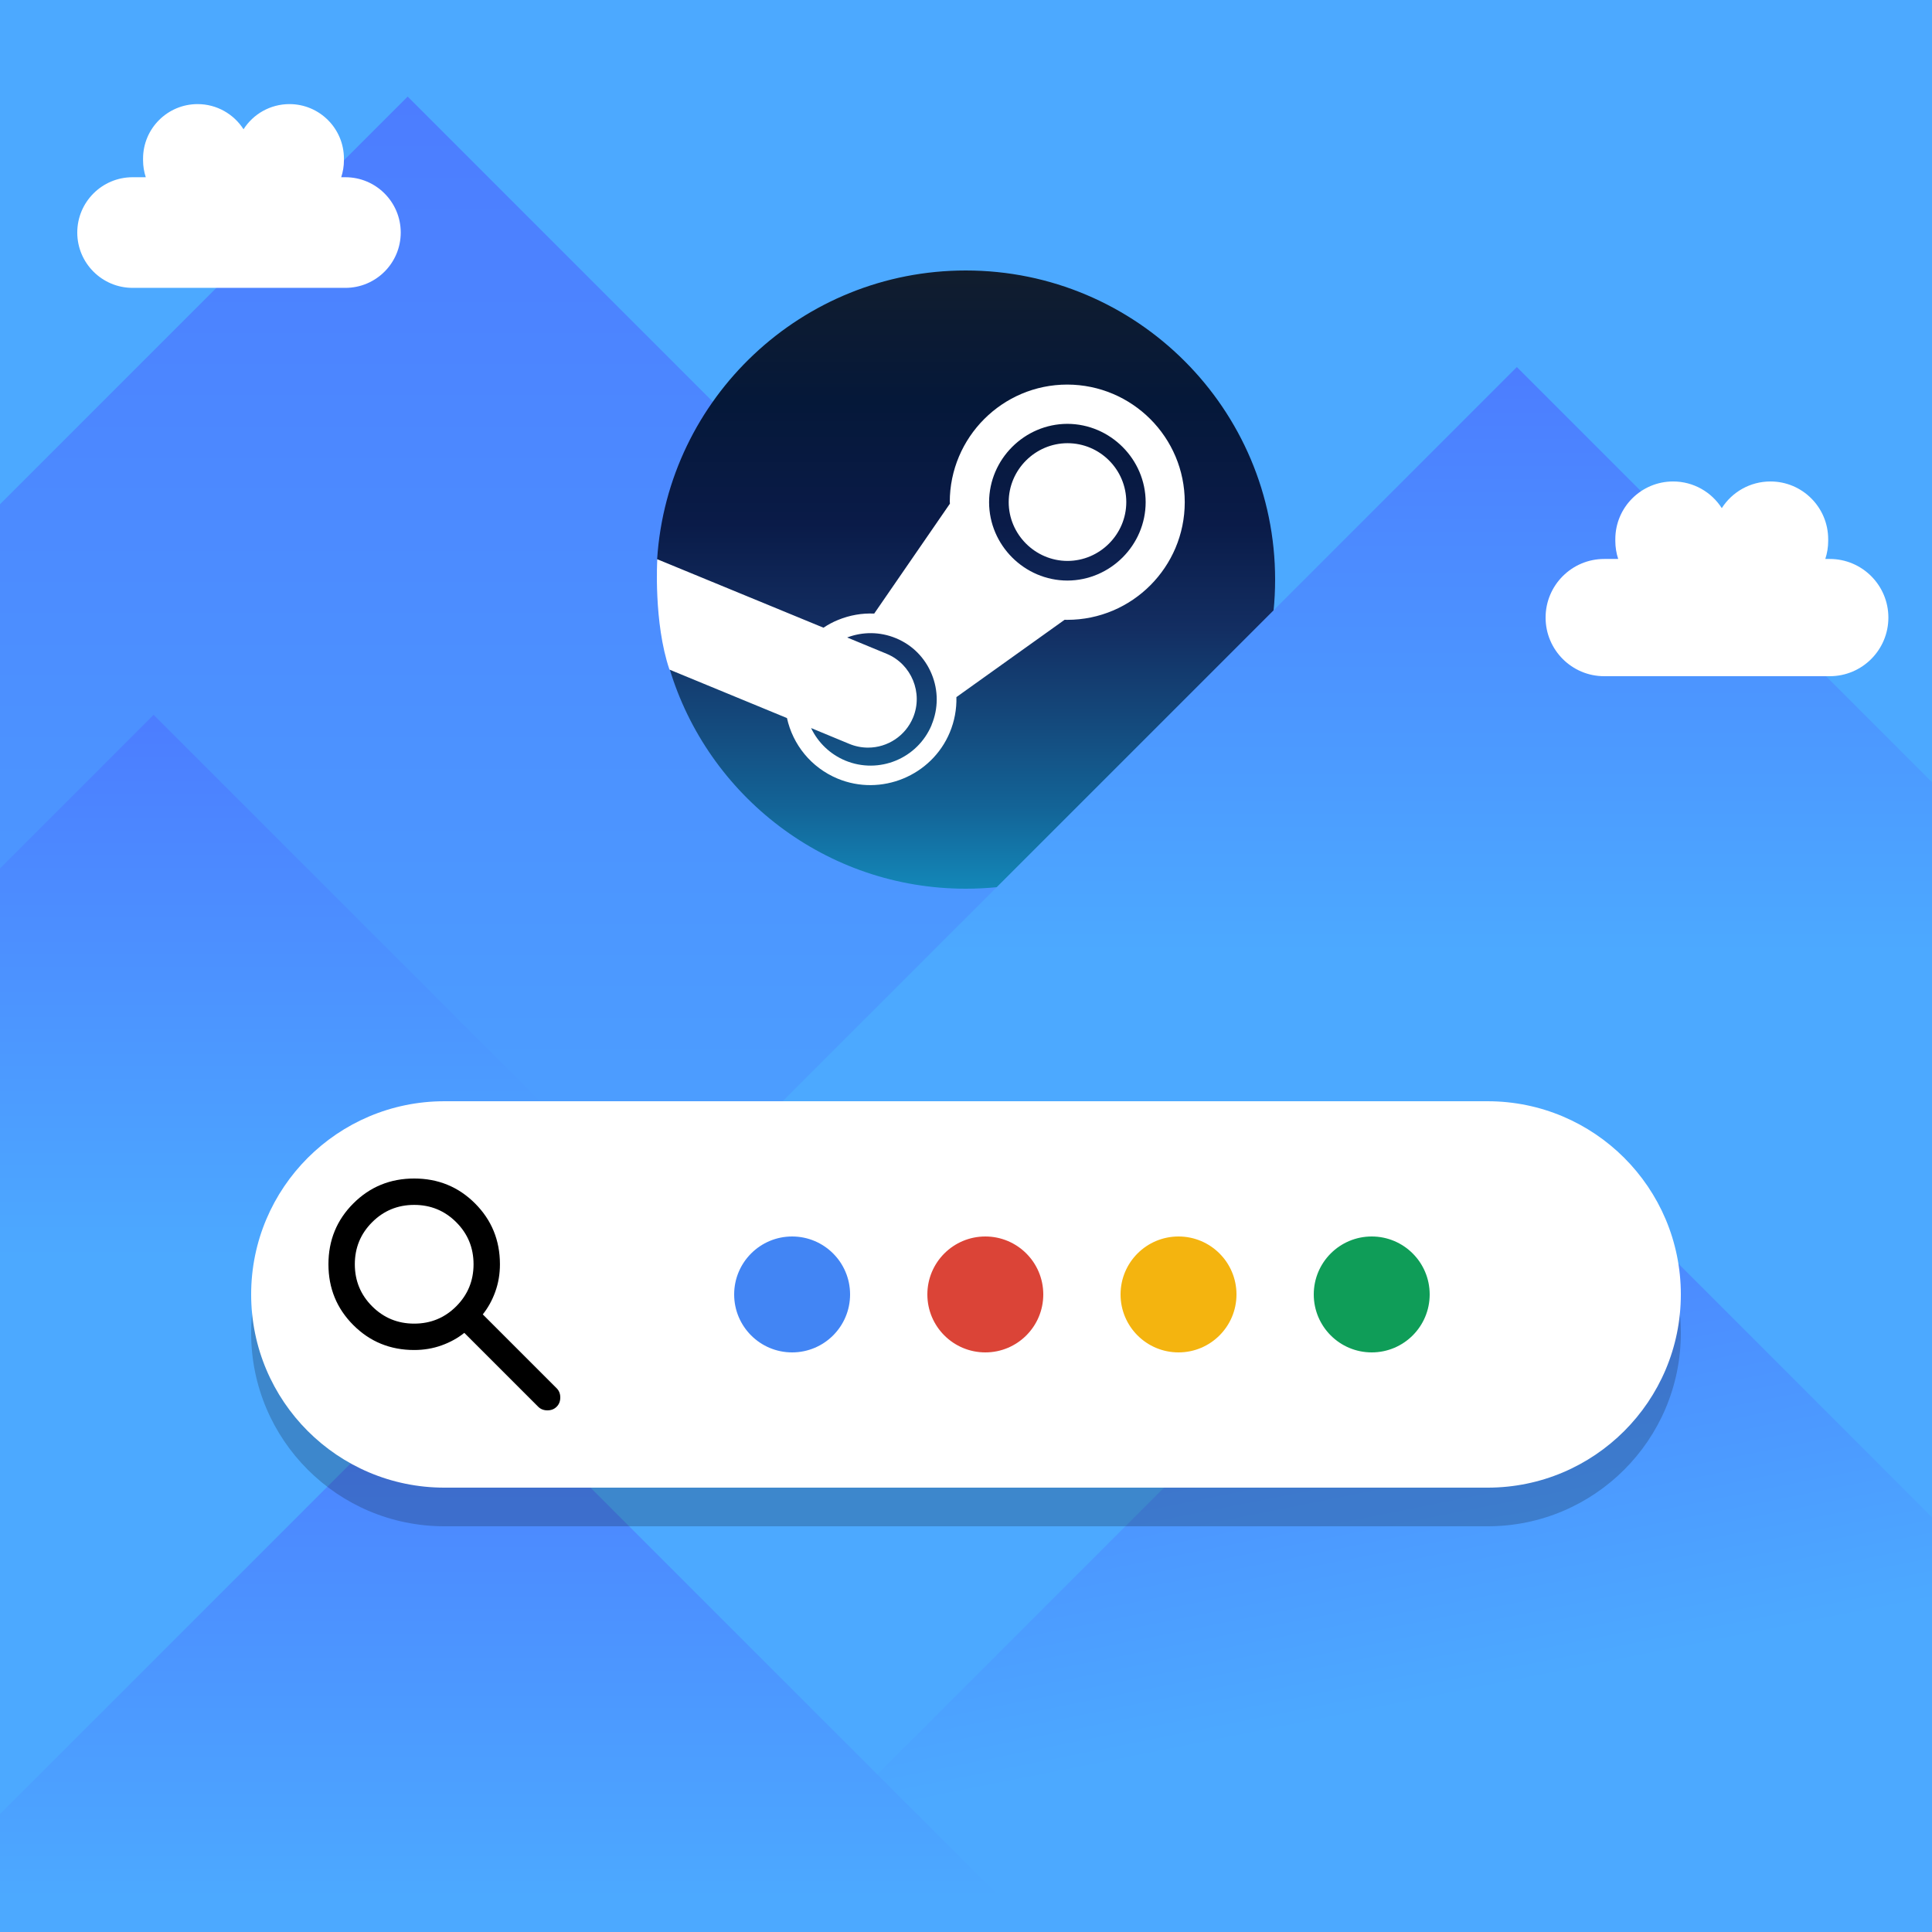
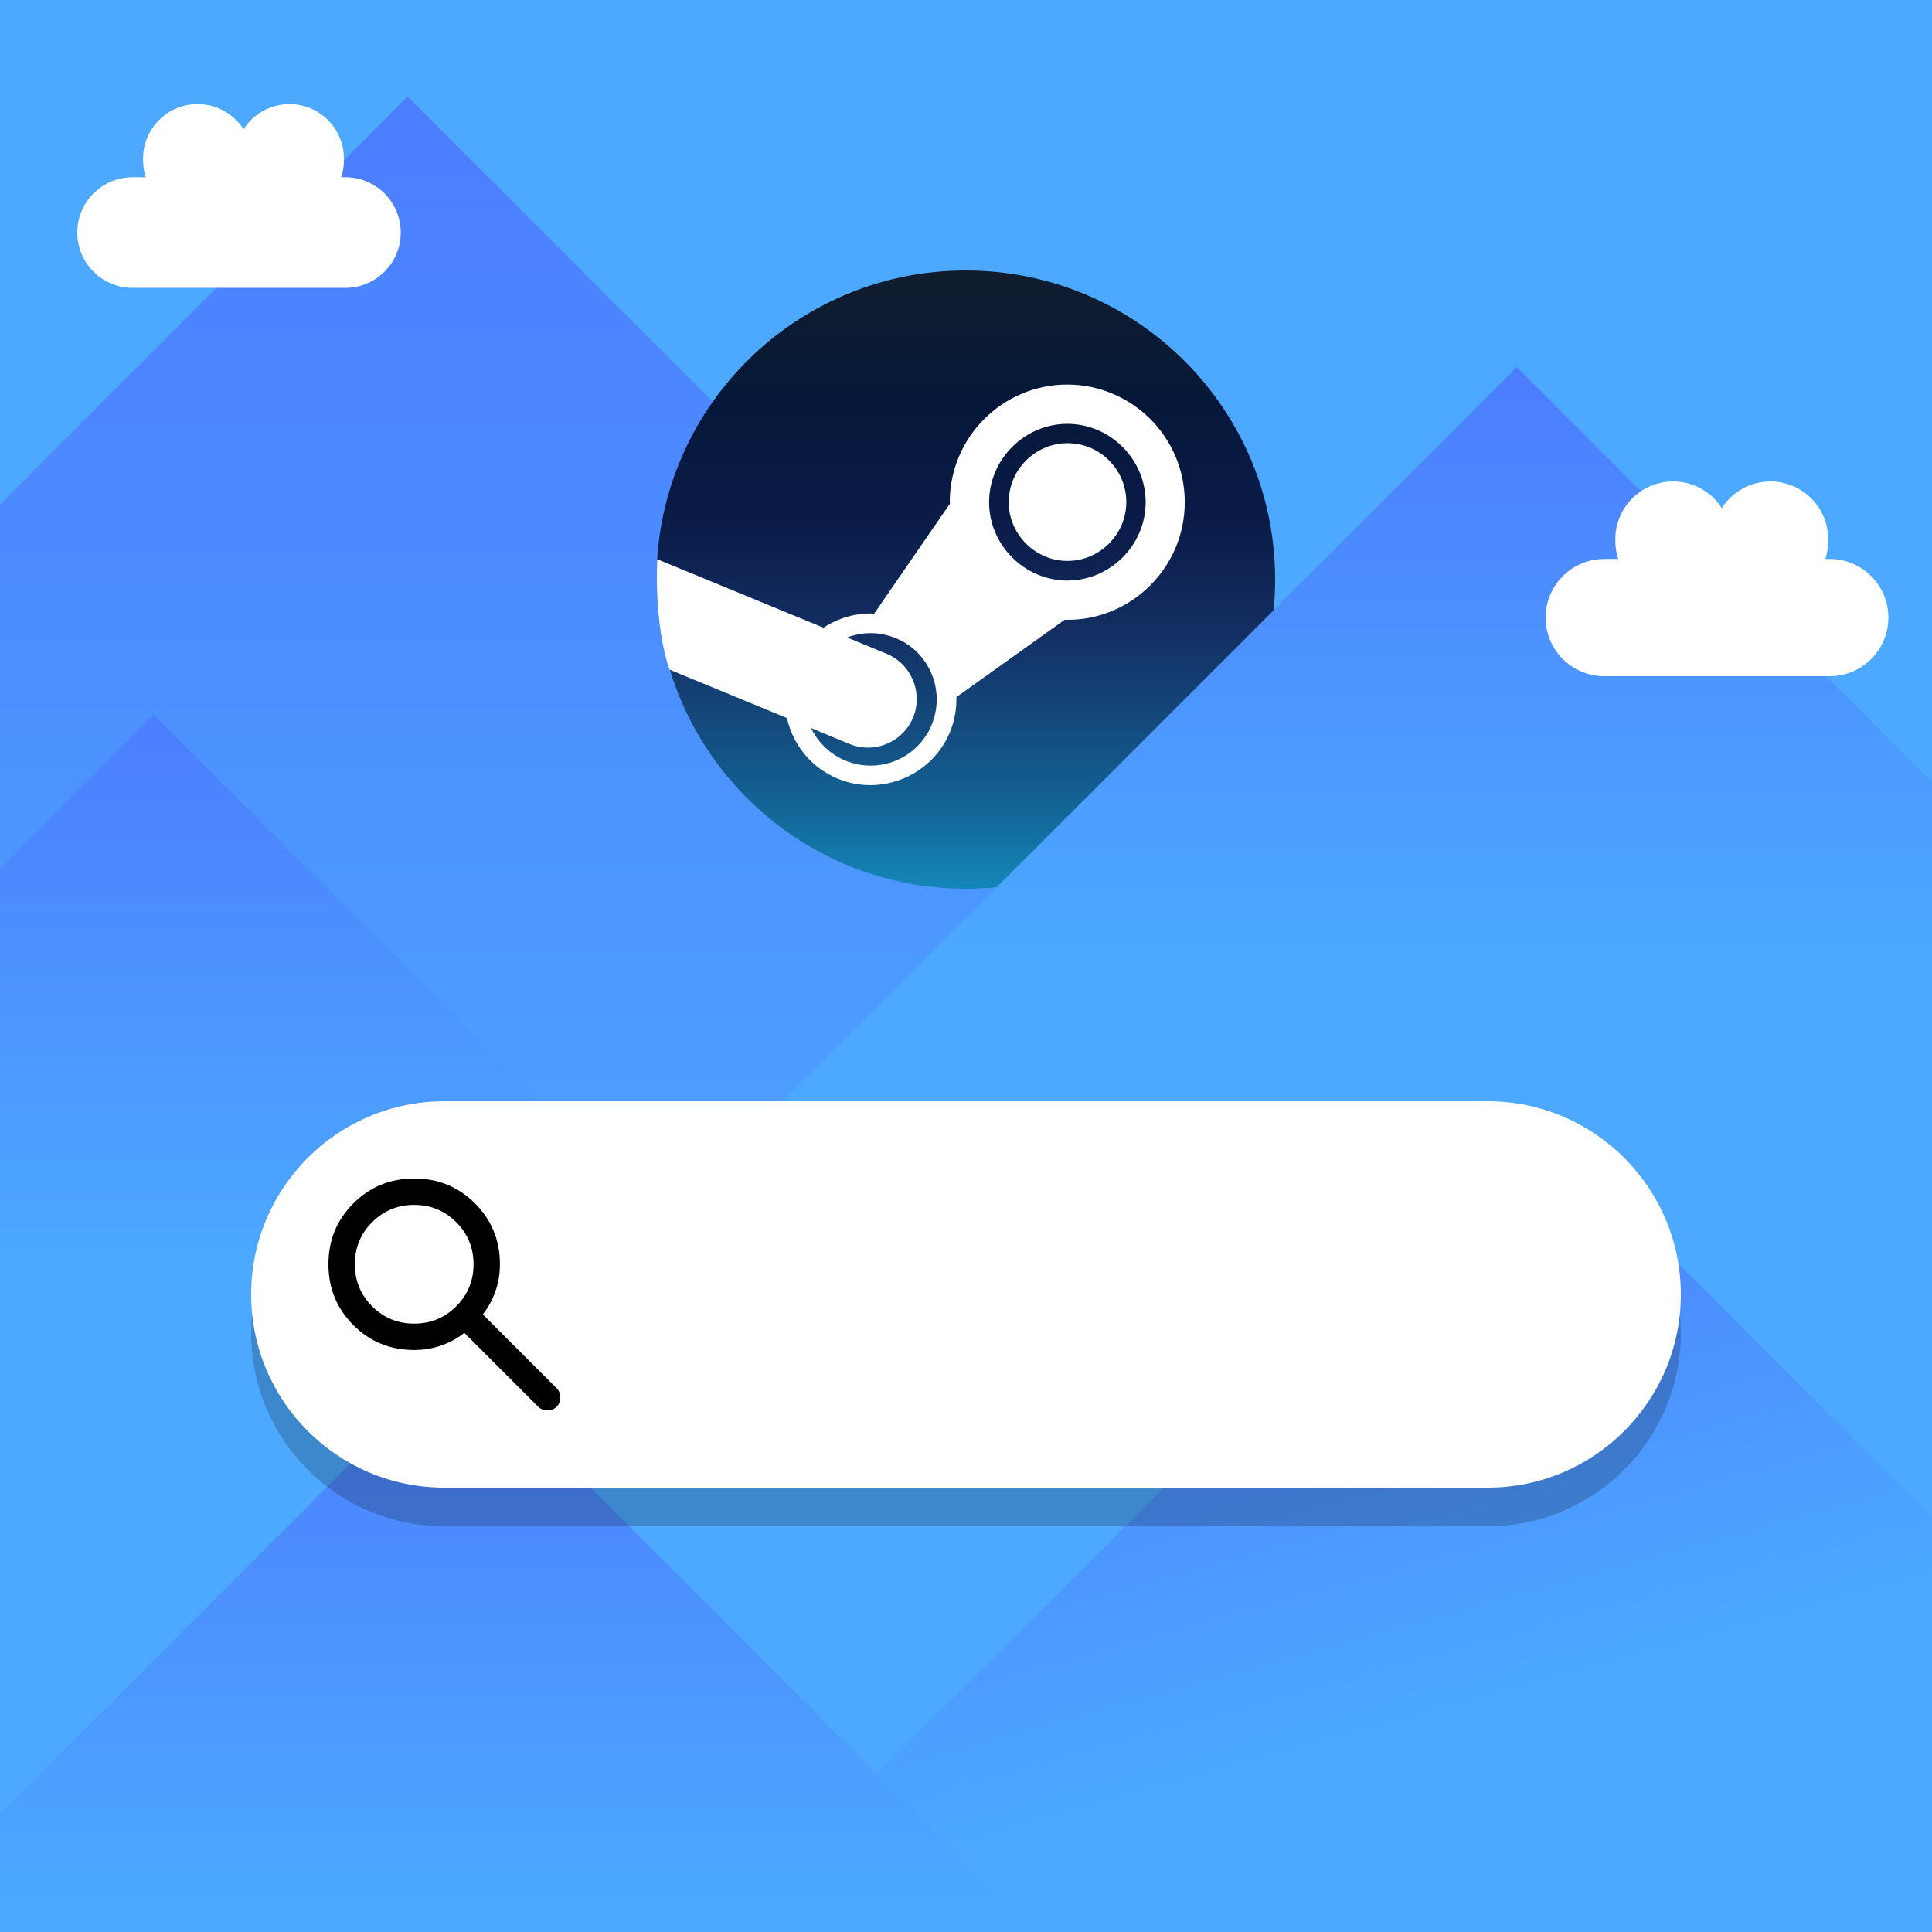
<svg xmlns="http://www.w3.org/2000/svg" width="100%" height="100%" viewBox="0 0 100 100" version="1.1" xml:space="preserve" style="fill-rule:evenodd;clip-rule:evenodd;stroke-linejoin:round;stroke-miterlimit:2;">
  <g id="Background" transform="matrix(0.412391,0,0,0.682116,-77.723,-77.303)">
    <g>
      <g id="Steam-Button">
        <g id="Background1">
          <g id="Background2">
            <rect x="188.469" y="113.328" width="242.489" height="146.603" style="fill:rgb(76,169,255);" />
            <g transform="matrix(2.77564,-1.67809,2.77564,1.67809,-3163.3,1382.58)">
              <rect x="933" y="237" width="56" height="56" style="fill:url(#_Linear1);" />
              <g transform="matrix(0.146267,0.146267,-0.192405,0.192405,874.035,29.8646)">
                <path d="M1090.8,249L1091.45,249C1096.17,249 1100,251.913 1100,255.5C1100,259.087 1096.17,262 1091.45,262L1058.55,262C1053.83,262 1050,259.087 1050,255.5C1050,251.913 1053.83,249 1058.55,249L1060.59,249C1060.32,248.372 1060.17,247.7 1060.17,247.003L1060.17,246.811C1060.17,243.276 1063.95,240.407 1068.6,240.407C1071.58,240.407 1074.2,241.586 1075.7,243.364C1077.19,241.586 1079.82,240.407 1082.8,240.407C1087.45,240.407 1091.22,243.276 1091.22,246.811L1091.22,247.003C1091.22,247.7 1091.07,248.372 1090.8,249Z" style="fill:white;" />
              </g>
            </g>
            <g id="Steam" transform="matrix(0.914286,0,0,0.914286,26.5465,-0.425823)">
              <g transform="matrix(1.32696,0,0,0.801733,267.278,146.867)">
                <path d="M1.305,41.202C5.259,54.386 17.488,64 31.959,64C49.632,64 63.959,49.673 63.959,32C63.959,14.327 49.632,0 31.959,0C15.001,0 1.124,13.193 0.028,29.874C2.102,33.351 2.907,35.502 1.303,41.202L1.305,41.202Z" style="fill:url(#_Linear2);fill-rule:nonzero;" />
              </g>
              <g transform="matrix(1.32696,0,0,0.801733,267.278,146.867)">
                <path d="M30.31,23.985L30.313,24.143L22.483,35.518C21.215,35.46 19.943,35.683 18.735,36.18C18.209,36.394 17.707,36.662 17.237,36.98L0.042,29.893C0.042,29.893 -0.356,36.439 1.302,41.317L13.458,46.333C14.058,49.061 15.938,51.453 18.7,52.603C23.194,54.47 28.43,52.313 30.303,47.821C30.786,46.664 31.019,45.418 30.987,44.165L42.18,36.16L42.455,36.165C49.16,36.165 54.61,30.699 54.61,23.985C54.61,17.271 49.17,11.825 42.455,11.811C35.753,11.811 30.3,17.271 30.3,23.985L30.31,23.985ZM28.43,47.035C26.976,50.535 22.964,52.182 19.477,50.729C17.93,50.079 16.675,48.882 15.953,47.367L19.91,49.007C20.524,49.262 21.182,49.394 21.847,49.394C23.879,49.394 25.721,48.165 26.501,46.288C27.565,43.733 26.34,40.754 23.786,39.687L19.686,37.992C21.264,37.392 23.058,37.372 24.736,38.069C26.436,38.772 27.736,40.096 28.432,41.789C29.128,43.482 29.124,45.349 28.422,47.035M42.466,32.1C38.022,32.088 34.372,28.431 34.368,23.987C34.373,19.544 38.023,15.888 42.466,15.876C46.91,15.887 50.561,19.543 50.566,23.987C50.562,28.431 46.91,32.089 42.466,32.1M36.398,23.974C36.395,20.635 39.139,17.884 42.478,17.879C45.833,17.879 48.562,20.609 48.562,23.974C48.564,27.314 45.818,30.064 42.478,30.067C39.139,30.062 36.395,27.313 36.397,23.974L36.398,23.974Z" style="fill:white;fill-rule:nonzero;" />
              </g>
            </g>
            <g transform="matrix(2.24182,-1.35536,2.24182,1.35536,-2369.62,1160.41)">
              <rect x="933" y="237" width="56" height="56" style="fill:url(#_Linear3);" />
              <g transform="matrix(0.191912,0.191912,-0.252448,0.252448,845.784,-21.1898)">
                <path d="M1090.8,249L1091.45,249C1096.17,249 1100,251.913 1100,255.5C1100,259.087 1096.17,262 1091.45,262L1058.55,262C1053.83,262 1050,259.087 1050,255.5C1050,251.913 1053.83,249 1058.55,249L1060.59,249C1060.32,248.372 1060.17,247.7 1060.17,247.003L1060.17,246.811C1060.17,243.276 1063.95,240.407 1068.6,240.407C1071.58,240.407 1074.2,241.586 1075.7,243.364C1077.19,241.586 1079.82,240.407 1082.8,240.407C1087.45,240.407 1091.22,243.276 1091.22,246.811L1091.22,247.003C1091.22,247.7 1091.07,248.372 1090.8,249Z" style="fill:white;" />
              </g>
            </g>
            <g transform="matrix(1.55687,-0.941248,1.55687,0.941248,-1700.97,875.389)">
              <rect x="933" y="237" width="56" height="56" style="fill:url(#_Linear4);" />
              <g transform="matrix(1.06953,1.62044e-16,1.6225e-16,0.986093,-29.425,75.174)">
                <rect x="933" y="237" width="56" height="56" style="fill:url(#_Linear5);" />
              </g>
              <g transform="matrix(1,0,0,1,-13.5419,38.1164)">
                <rect x="933" y="237" width="56" height="56" style="fill:url(#_Linear6);" />
              </g>
            </g>
          </g>
          <g id="Search" transform="matrix(1,0,0,1,0,21.9904)">
            <g transform="matrix(29.9069,0,0,5.86412,-348.239,-144.693)">
              <path d="M25,57.5C25,58.88 24.637,60 24.189,60L19.811,60C19.363,60 19,58.88 19,57.5C19,56.12 19.363,55 19.811,55L24.189,55C24.637,55 25,56.12 25,57.5Z" style="fill-opacity:0.2;" />
            </g>
            <g transform="matrix(29.9069,0,0,5.86412,-348.239,-147.625)">
              <path d="M25,57.5C25,58.88 24.637,60 24.189,60L19.811,60C19.363,60 19,58.88 19,57.5C19,56.12 19.363,55 19.811,55L24.189,55C24.637,55 25,56.12 25,57.5Z" style="fill:white;" />
            </g>
            <g transform="matrix(0.041392,0,0,0.0250246,215.026,201.786)">
              <path d="M614.334,-320C541.667,-320 480.167,-345.167 429.834,-395.5C379.501,-445.833 354.334,-507.333 354.334,-580C354.334,-652.667 379.501,-714.167 429.834,-764.5C480.167,-814.833 541.667,-840 614.334,-840C687.001,-840 748.501,-814.833 798.834,-764.5C849.167,-714.167 874.334,-652.667 874.334,-580C874.334,-550.667 869.667,-523 860.334,-497C851.001,-471 838.334,-448 822.334,-428L1046.33,-204C1053.67,-196.667 1057.33,-187.333 1057.33,-176C1057.33,-164.667 1053.67,-155.333 1046.33,-148C1039,-140.667 1029.67,-137 1018.33,-137C1007,-137 997.667,-140.667 990.334,-148L766.334,-372C746.334,-356 723.334,-343.333 697.334,-334C671.334,-324.667 643.667,-320 614.334,-320ZM614.334,-400C664.334,-400 706.834,-417.5 741.834,-452.5C776.834,-487.5 794.334,-530 794.334,-580C794.334,-630 776.834,-672.5 741.834,-707.5C706.834,-742.5 664.334,-760 614.334,-760C564.334,-760 521.834,-742.5 486.834,-707.5C451.834,-672.5 434.334,-630 434.334,-580C434.334,-530 451.834,-487.5 486.834,-452.5C521.834,-417.5 564.334,-400 614.334,-400Z" style="fill-rule:nonzero;" />
-               <g>
-                 <g transform="matrix(58.5834,0,0,58.5834,-641.593,-4413.58)">
-                   <circle cx="41" cy="67" r="3" style="fill:rgb(66,133,244);" />
-                 </g>
-                 <g transform="matrix(58.5834,0,0,58.5834,-55.7589,-4413.58)">
-                   <circle cx="41" cy="67" r="3" style="fill:rgb(219,68,55);" />
-                 </g>
-                 <g transform="matrix(58.5834,0,0,58.5834,530.075,-4413.58)">
-                   <circle cx="41" cy="67" r="3" style="fill:rgb(244,180,15);" />
-                 </g>
-                 <g transform="matrix(58.5834,0,0,58.5834,1115.91,-4413.58)">
-                   <circle cx="41" cy="67" r="3" style="fill:rgb(15,157,88);" />
-                 </g>
-               </g>
            </g>
          </g>
        </g>
      </g>
    </g>
  </g>
  <defs>
    <linearGradient id="_Linear1" x1="0" y1="0" x2="1" y2="0" gradientUnits="userSpaceOnUse" gradientTransform="matrix(-31.0561,31.0561,-31.0561,-31.0561,989,237)">
      <stop offset="0" style="stop-color:rgb(76,125,255);stop-opacity:1" />
      <stop offset="1" style="stop-color:rgb(76,169,255);stop-opacity:1" />
    </linearGradient>
    <linearGradient id="_Linear2" x1="0" y1="0" x2="1" y2="0" gradientUnits="userSpaceOnUse" gradientTransform="matrix(3.91887e-15,64,-64,3.91887e-15,31.9935,0)">
      <stop offset="0" style="stop-color:rgb(17,29,46);stop-opacity:1" />
      <stop offset="0.21" style="stop-color:rgb(5,24,57);stop-opacity:1" />
      <stop offset="0.41" style="stop-color:rgb(10,27,72);stop-opacity:1" />
      <stop offset="0.58" style="stop-color:rgb(19,46,98);stop-opacity:1" />
      <stop offset="0.74" style="stop-color:rgb(20,75,126);stop-opacity:1" />
      <stop offset="0.87" style="stop-color:rgb(19,100,151);stop-opacity:1" />
      <stop offset="1" style="stop-color:rgb(19,135,184);stop-opacity:1" />
    </linearGradient>
    <linearGradient id="_Linear3" x1="0" y1="0" x2="1" y2="0" gradientUnits="userSpaceOnUse" gradientTransform="matrix(-16.4532,16.4532,-16.4532,-16.4532,989,237)">
      <stop offset="0" style="stop-color:rgb(76,125,255);stop-opacity:1" />
      <stop offset="1" style="stop-color:rgb(76,169,255);stop-opacity:1" />
    </linearGradient>
    <linearGradient id="_Linear4" x1="0" y1="0" x2="1" y2="0" gradientUnits="userSpaceOnUse" gradientTransform="matrix(-21.9012,21.9012,-21.9012,-21.9012,989,237)">
      <stop offset="0" style="stop-color:rgb(76,125,255);stop-opacity:1" />
      <stop offset="1" style="stop-color:rgb(76,169,255);stop-opacity:1" />
    </linearGradient>
-     <linearGradient id="_Linear5" x1="0" y1="0" x2="1" y2="-0.079" gradientUnits="userSpaceOnUse" gradientTransform="matrix(-20.1262,23.6762,-23.6762,-20.1262,989,237)">
+     <linearGradient id="_Linear5" x1="0" y1="0" x2="1" y2="-0.075" gradientUnits="userSpaceOnUse" gradientTransform="matrix(-18.2568,25.2653,-25.2653,-18.2568,989,237)">
      <stop offset="0" style="stop-color:rgb(76,125,255);stop-opacity:1" />
      <stop offset="1" style="stop-color:rgb(76,169,255);stop-opacity:1" />
    </linearGradient>
    <linearGradient id="_Linear6" x1="0" y1="0" x2="1" y2="0" gradientUnits="userSpaceOnUse" gradientTransform="matrix(-21.9012,21.9012,-21.9012,-21.9012,989,237)">
      <stop offset="0" style="stop-color:rgb(76,125,255);stop-opacity:1" />
      <stop offset="1" style="stop-color:rgb(76,169,255);stop-opacity:1" />
    </linearGradient>
  </defs>
</svg>
